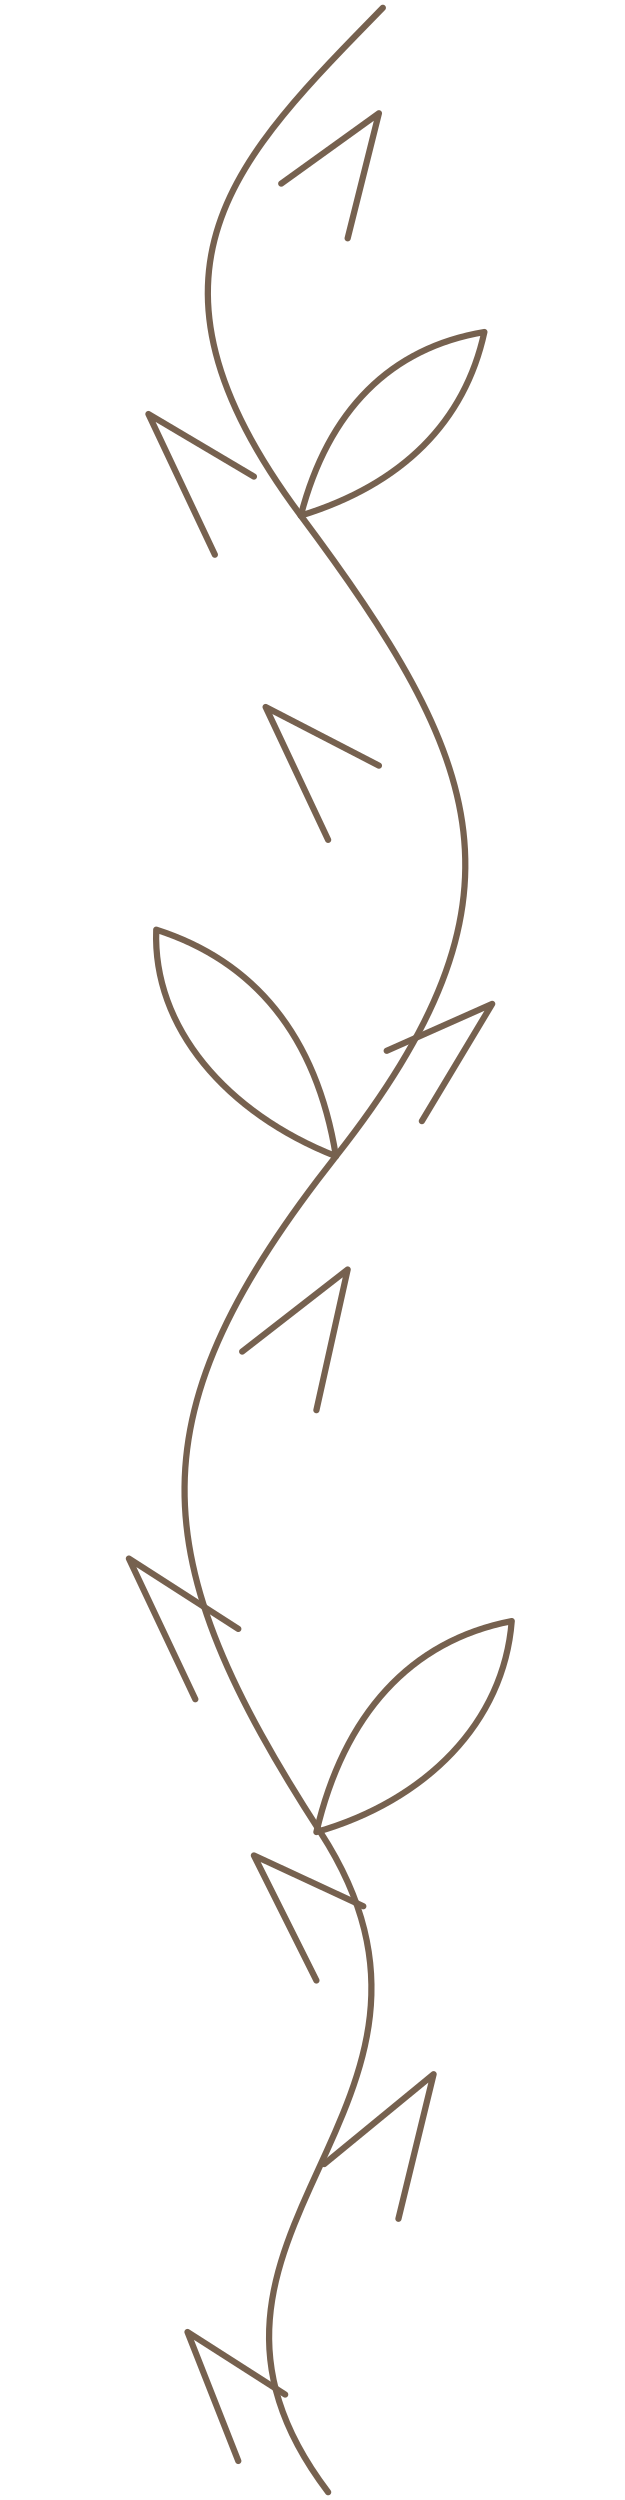
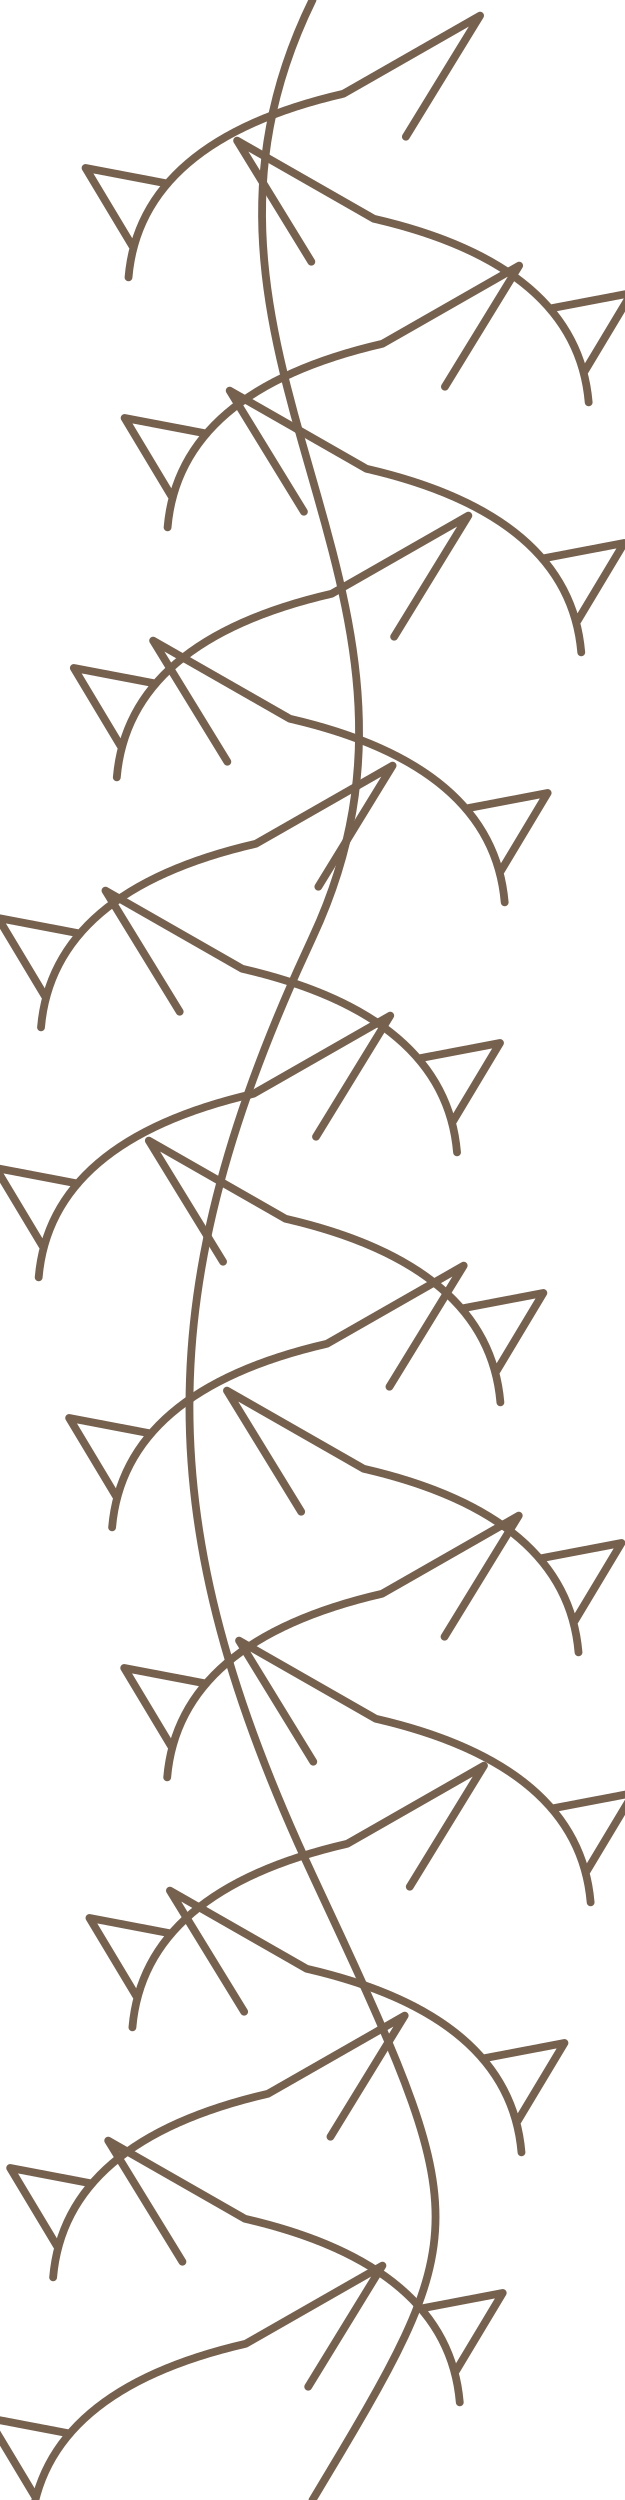
<svg xmlns="http://www.w3.org/2000/svg" viewBox="0 0 160 640" fill="none">
-   <g stroke="#76614f" stroke-width="1.6" stroke-linecap="round" stroke-linejoin="round">
-     <path d="M84 638C34 572 128 540 82 469S34 362 86 296 124 195 77 132 61 40 98 2" />
-     <path d="m73 613-25-16 13 33m22-76 28-23-9 37m-9-80-28-13 16 32m-20-90-28-18 17 36m12-89 27-21-8 36m18-92 27-12-18 30m-11-91-29-15 16 34m-19-93-27-16 17 36m17-95 25-18-8 32" />
-     <path d="M81 469c28-8 48-28 50-54-26 5-43 24-50 54Zm5-173c-28-11-47-33-46-58 25 8 41 27 46 58ZM77 132c26-8 42-24 47-47-24 4-40 20-47 47Z" />
+   <g stroke="#76614f" stroke-width="2" stroke-linecap="round" stroke-linejoin="round">
+     <path d="M80 0C36 90 122 150 80 240S38 390 80 480 122 570 80 640" />
+     <path d="M87.9 24l35 -20 -19 31 M87.9 24q-52 12 -55 47m10 -24l-21 -4 12 20" />
+     <path d="M95.7 56l-35 -20 19 31 M95.7 56q52 12 55 47m-10 -24l21 -4 -12 20" />
+     <path d="M97.9 88l35 -20 -19 31 M97.9 88q-52 12 -55 47m10 -24l-21 -4 12 20" />
+     <path d="M93.8 120l-35 -20 19 31 M93.8 120q52 12 55 47m-10 -24l21 -4 -12 20" />
+     <path d="M84.9 152l35 -20 -19 31 M84.9 152q-52 12 -55 47m10 -24l-21 -4 12 20" />
+     <path d="M74.2 184l-35 -20 19 31 M74.2 184q52 12 55 47m-10 -24l21 -4 -12 20" />
+     <path d="M65.5 216l35 -20 -19 31 M65.5 216q-52 12 -55 47m10 -24l-21 -4 12 20" />
+     <path d="M62.0 248l-35 -20 19 31 M62.0 248q52 12 55 47m-10 -24l21 -4 -12 20" />
+     <path d="M64.9 280l35 -20 -19 31 M64.9 280q-52 12 -55 47m10 -24l-21 -4 12 20" />
+     <path d="M73.1 312l-35 -20 19 31 M73.1 312q52 12 55 47m-10 -24l21 -4 -12 20" />
+     <path d="M83.7 344l35 -20 -19 31 M83.7 344q-52 12 -55 47m10 -24l-21 -4 12 20" />
+     <path d="M93.1 376l-35 -20 19 31 M93.1 376q52 12 55 47m-10 -24l21 -4 -12 20" />
+     <path d="M97.8 408l35 -20 -19 31 M97.8 408q-52 12 -55 47m10 -24l-21 -4 12 20" />
+     <path d="M96.2 440l-35 -20 19 31 M96.2 440q52 12 55 47m-10 -24l21 -4 -12 20" />
+     <path d="M88.9 472l35 -20 -19 31 M88.9 472q-52 12 -55 47m10 -24l-21 -4 12 20" />
+     <path d="M78.5 504l-35 -20 19 31 M78.5 504q52 12 55 47m-10 -24l21 -4 -12 20" />
+     <path d="M68.6 536l35 -20 -19 31 M68.6 536q-52 12 -55 47m10 -24l-21 -4 12 20" />
+     <path d="M62.7 568l-35 -20 19 31 M62.7 568q52 12 55 47m-10 -24l21 -4 -12 20" />
+     <path d="M62.9 600l35 -20 -19 31 M62.9 600q-52 12 -55 47m10 -24l-21 -4 12 20" />
  </g>
</svg>
